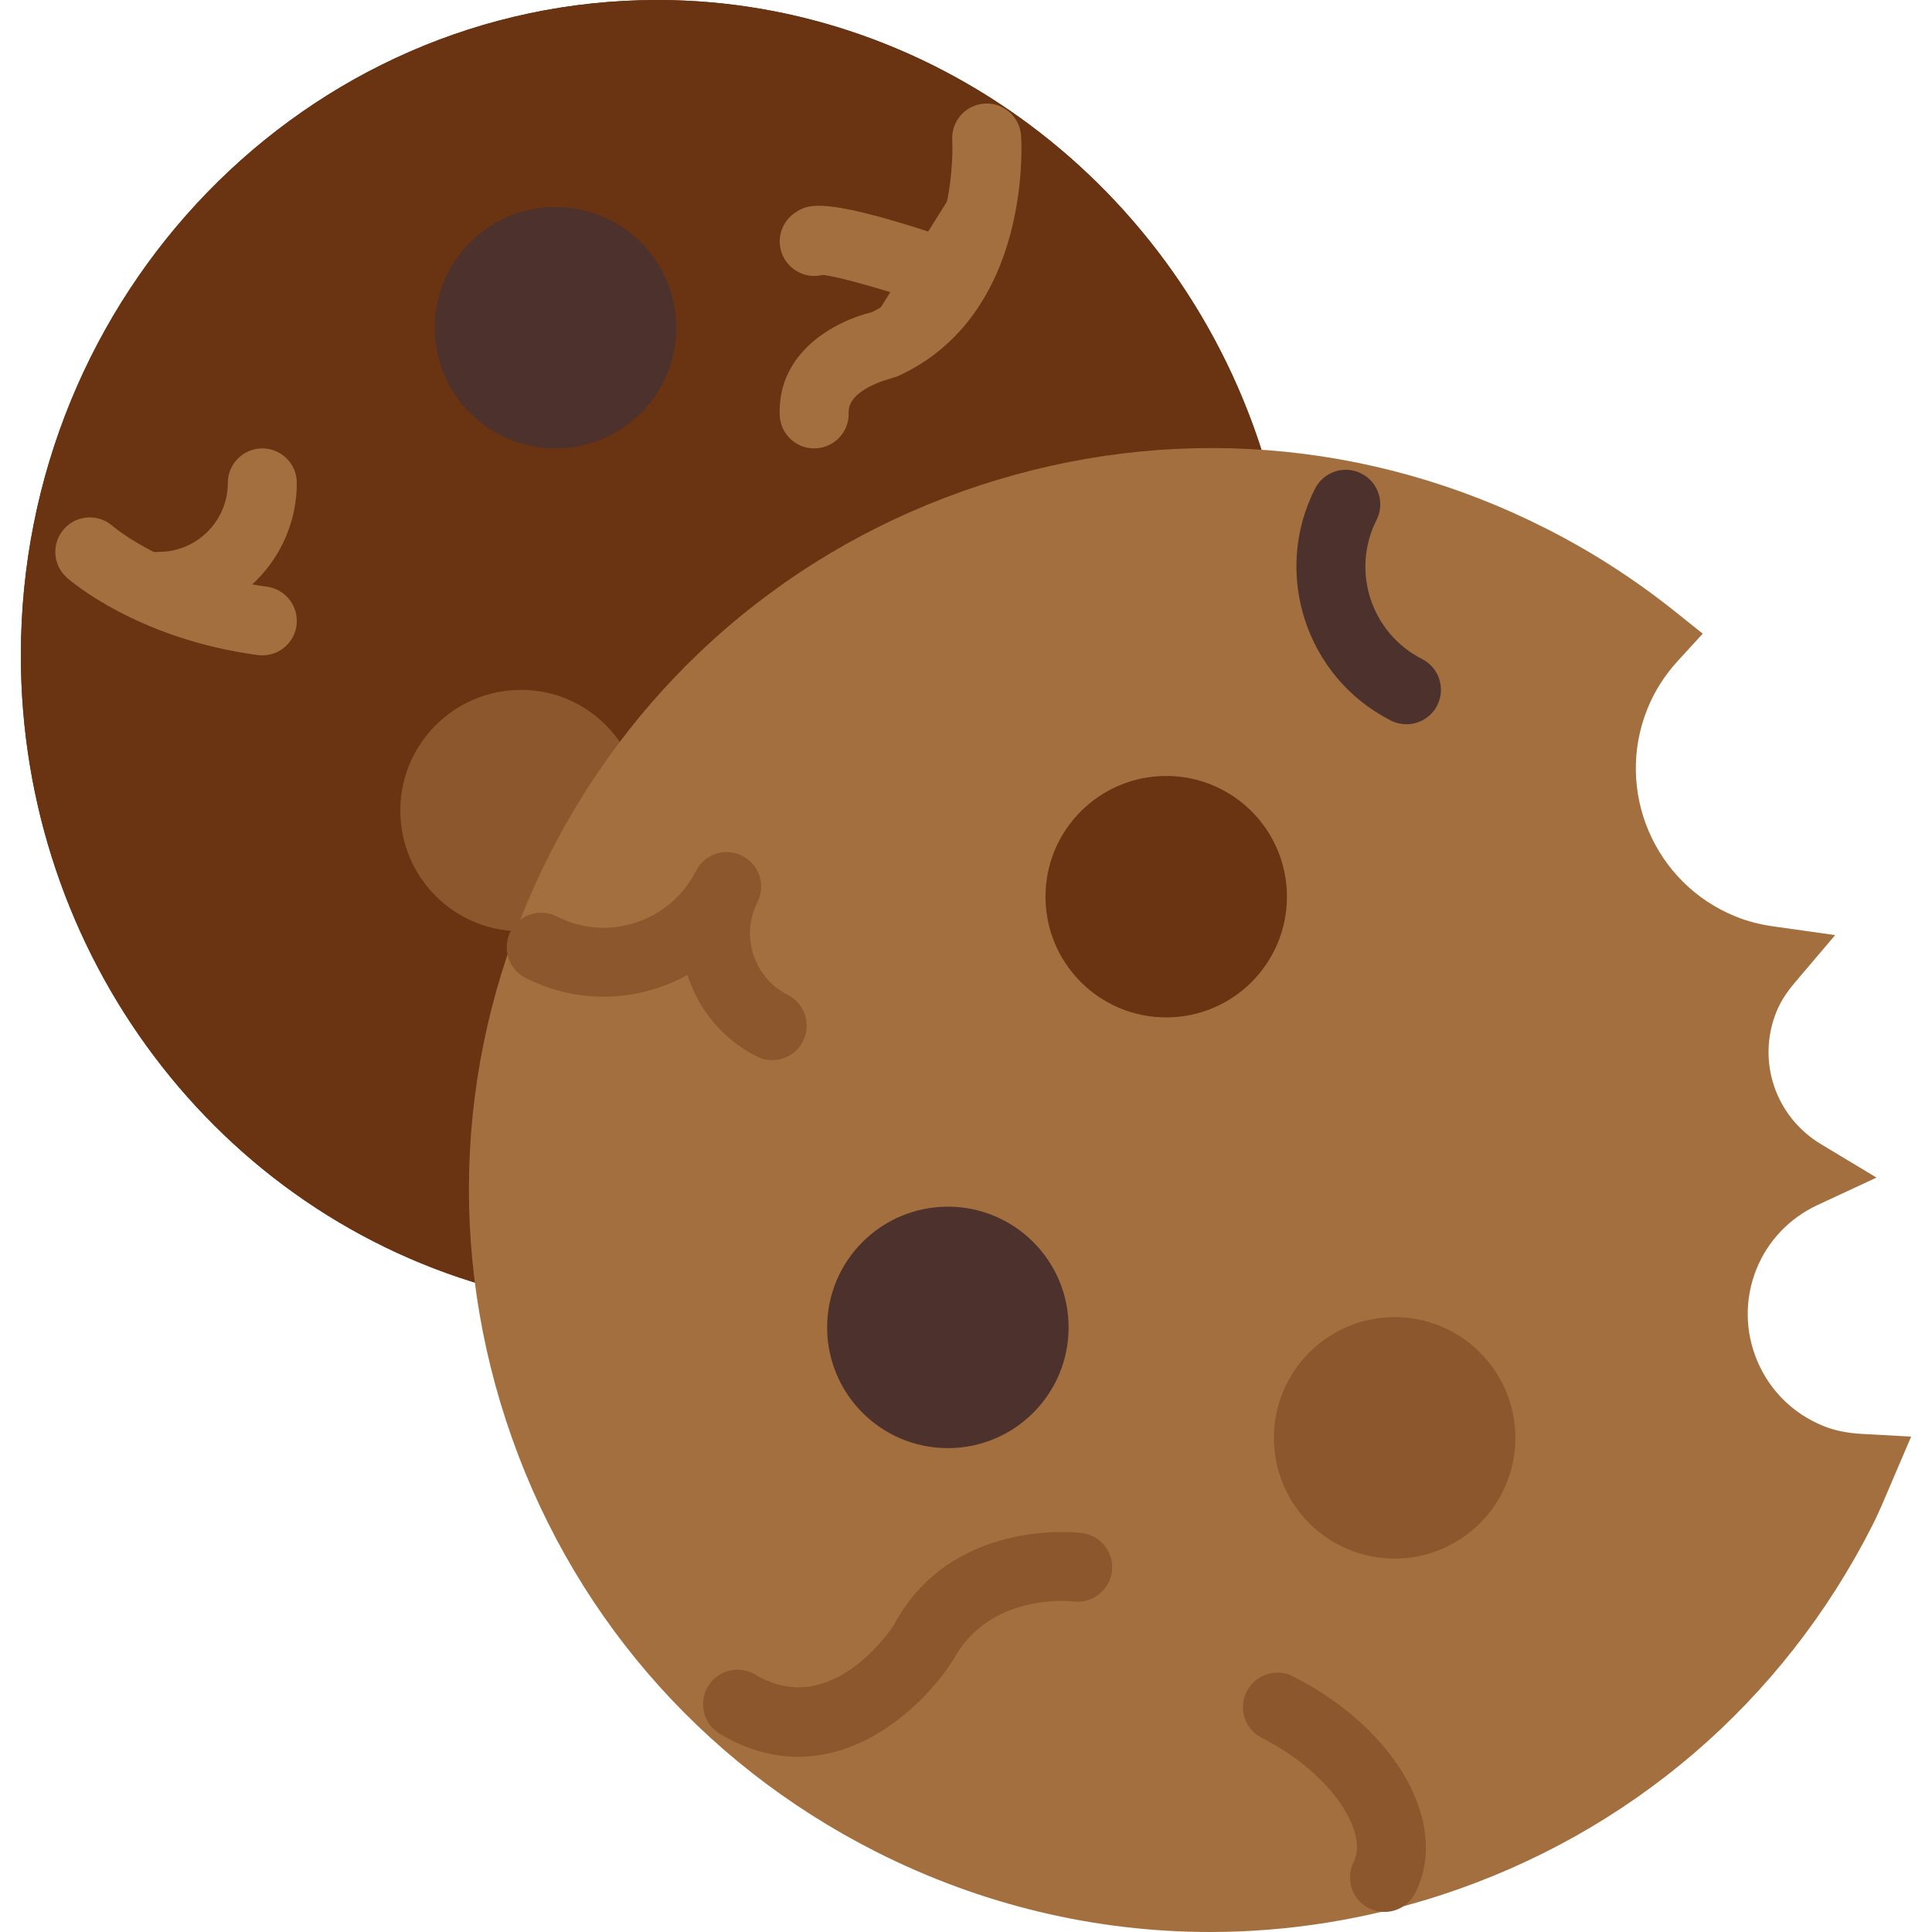
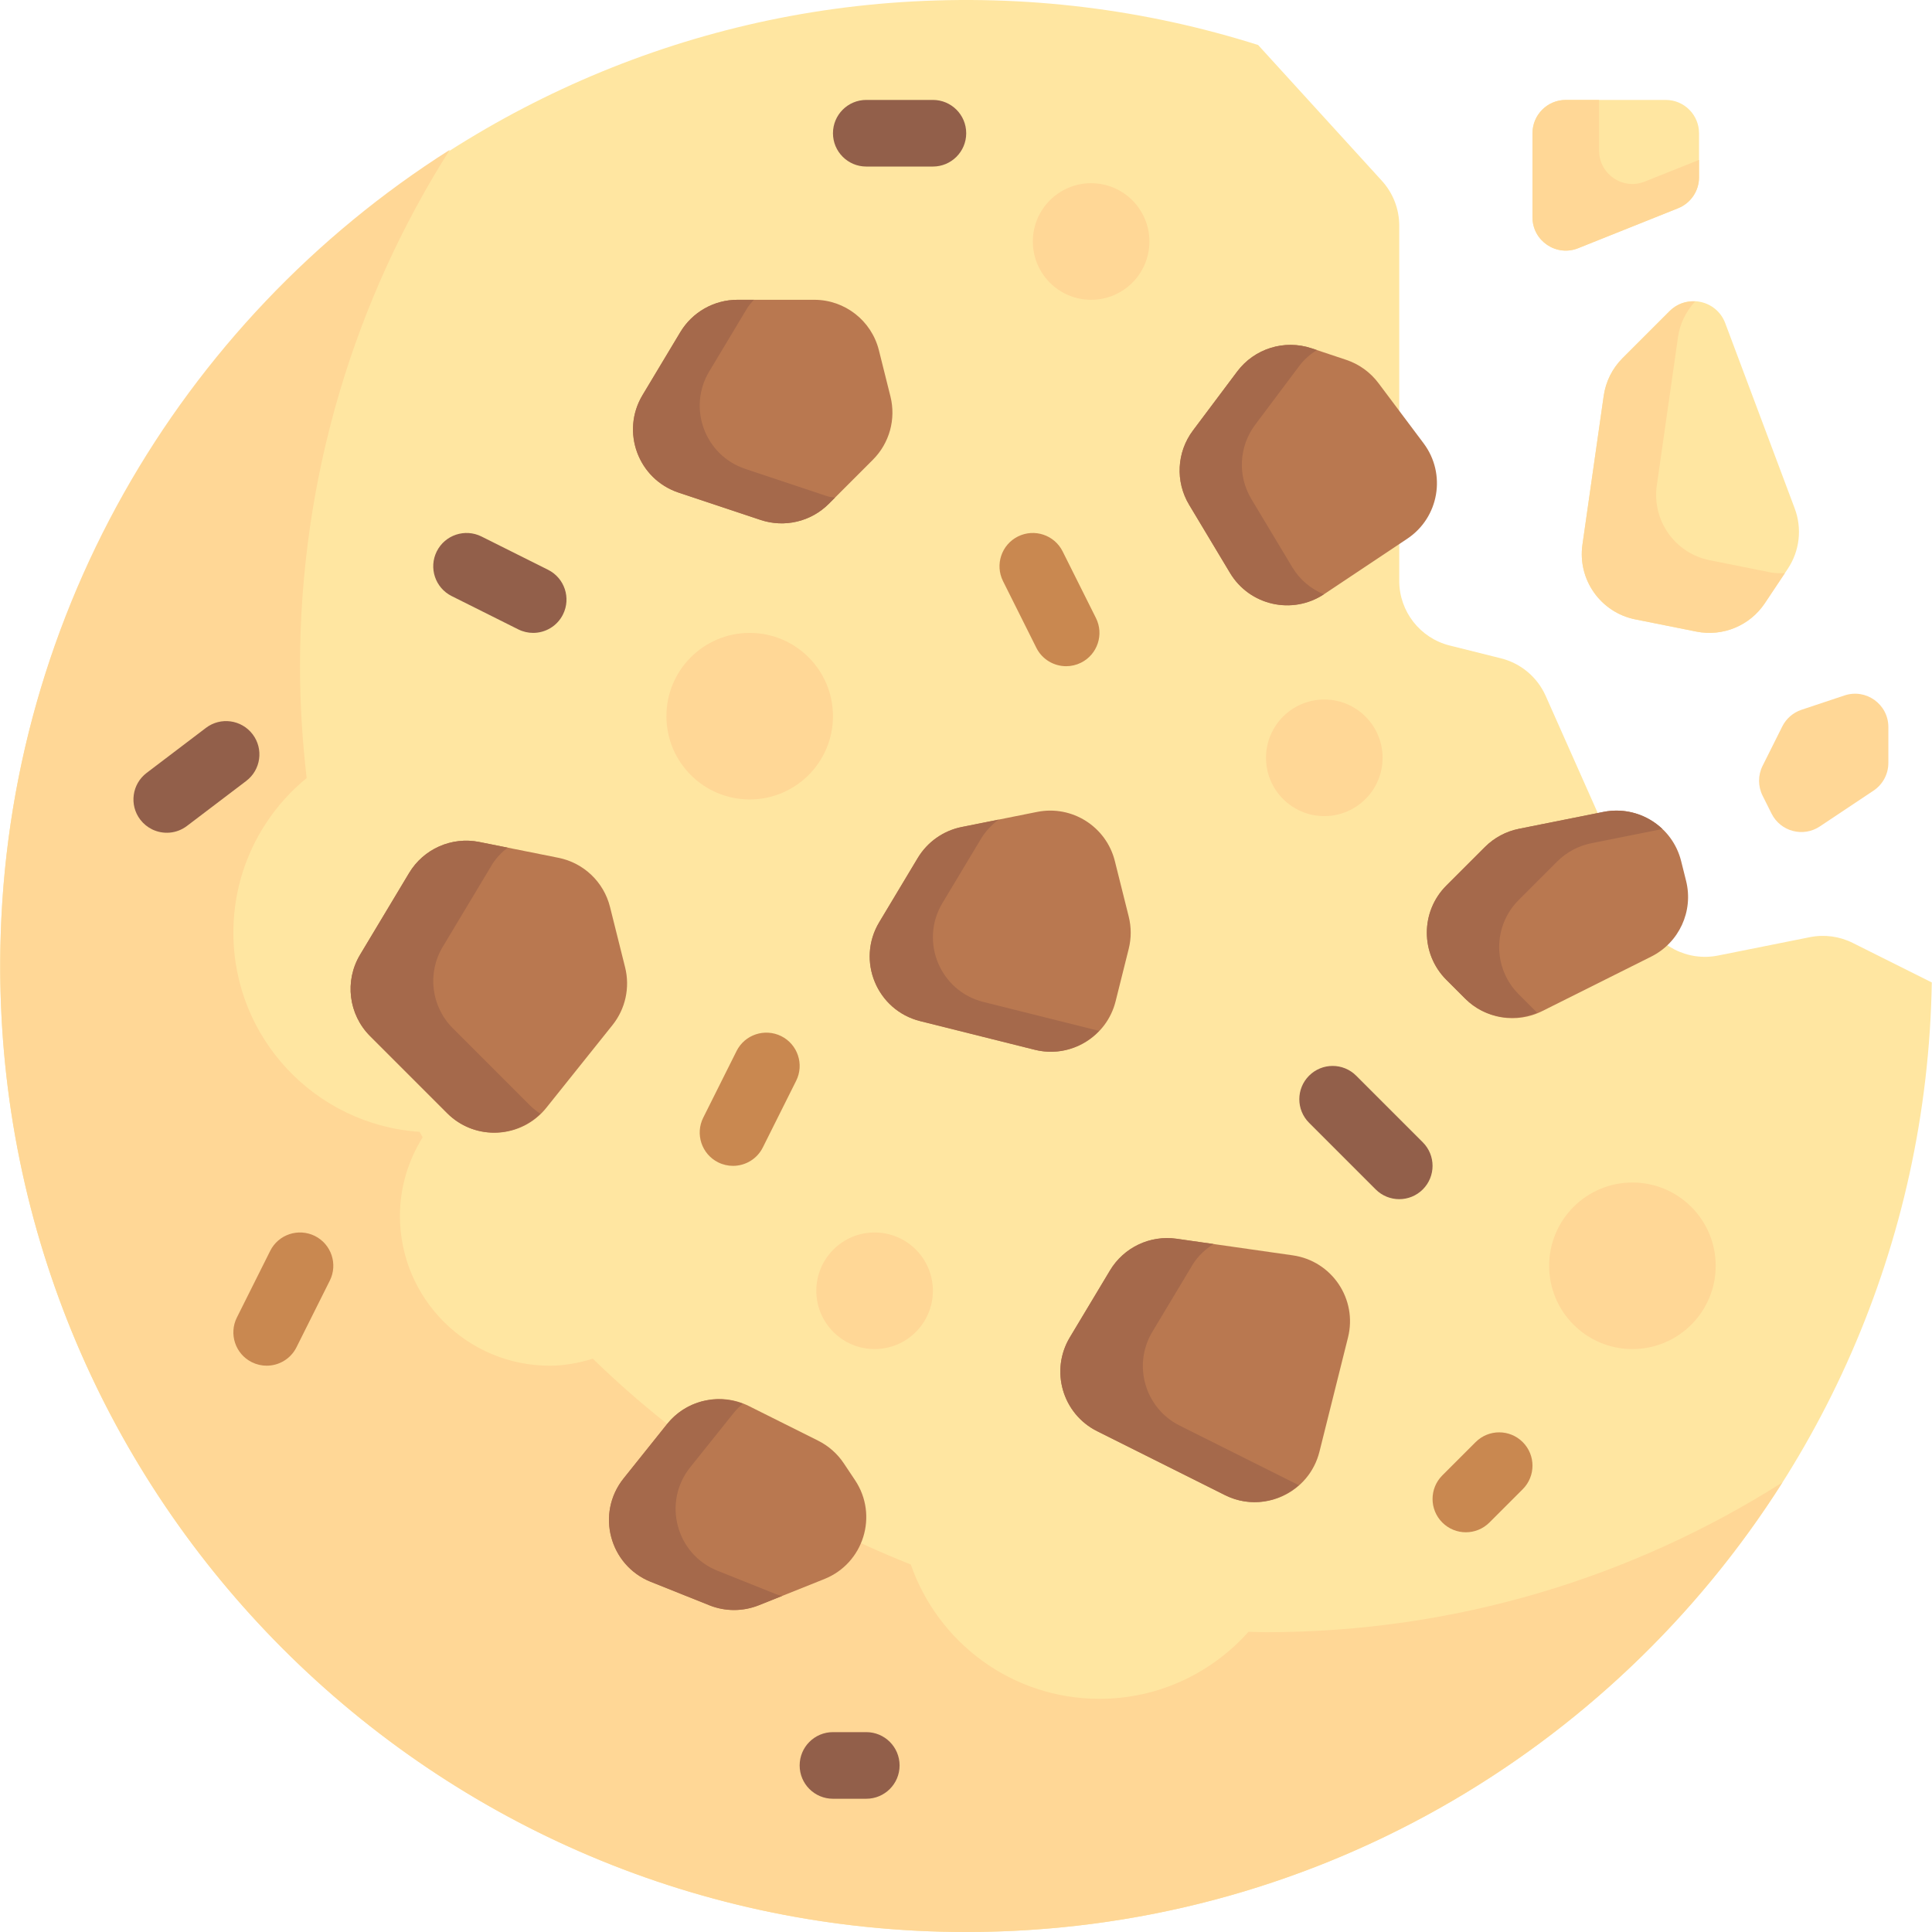
- <svg xmlns="http://www.w3.org/2000/svg" version="1.1" id="Capa_1" x="0px" y="0px" viewBox="0 0 56.011 56.011" style="enable-background:new 0 0 56.011 56.011;" xml:space="preserve">
+ <svg xmlns="http://www.w3.org/2000/svg" version="1.1" id="Layer_1" x="0px" y="0px" viewBox="0 0 512 512" style="enable-background:new 0 0 512 512;" xml:space="preserve">
+   <path style="fill:#FFE6A1;" d="M479.632,248.36l-24.341,4.868c-8.1,1.62-16.241-2.593-19.596-10.142l-26.073-58.666  c-2.207-4.967-6.579-8.639-11.851-9.958l-13.583-3.395c-7.86-1.965-13.373-9.026-13.373-17.128V59.803  c0-4.399-1.643-8.64-4.606-11.892l-32.794-35.986c-29.567-9.363-61.439-13.54-94.575-11.358  C111.485,8.957,8.316,112.557,0.545,239.95C-8.522,388.608,109.356,512,256.055,512c139.923,0,253.554-112.275,255.89-251.641  l-20.954-10.477C487.479,248.125,483.482,247.59,479.632,248.36z" />
  <g>
-     <g>
-       <path style="fill:#6A3311;" d="M14.605,34.5c0-11.322,9.178-20.5,20.5-20.5c0.244,0,0.48,0.028,0.721,0.036    C33.735,6.512,27.028,1,19.06,1C9.42,1,1.605,9.059,1.605,19c0,8.386,5.569,15.412,13.096,17.411    C14.643,35.781,14.605,35.145,14.605,34.5z" />
-       <path style="fill:#6A3311;" d="M15.83,37.745l-1.385-0.367C6.296,35.214,0.605,27.656,0.605,19c0-10.477,8.279-19,18.455-19    c8.186,0,15.477,5.662,17.73,13.769l0.365,1.312l-1.36-0.045c-0.113-0.003-0.226-0.011-0.338-0.019    C35.339,15.009,35.223,15,35.105,15c-10.752,0-19.5,8.748-19.5,19.5c0,0.556,0.03,1.15,0.092,1.818L15.83,37.745z M19.06,2    C9.986,2,2.605,9.626,2.605,19c0,7.263,4.461,13.658,11.008,16.023c-0.005-0.178-0.008-0.352-0.008-0.523    c0-11.635,9.291-21.142,20.842-21.49C32.058,6.464,25.908,2,19.06,2z" />
-     </g>
-     <g>
-       <path style="fill:#6A3311;" d="M14.605,34.5c0-11.322,9.178-20.5,20.5-20.5c0.244,0,0.48,0.028,0.721,0.036    C33.735,6.512,27.028,1,19.06,1C9.42,1,1.605,9.059,1.605,19c0,8.386,5.569,15.412,13.096,17.411    C14.643,35.781,14.605,35.145,14.605,34.5z" />
-       <path style="fill:#6A3311;" d="M15.83,37.745l-1.385-0.367C6.296,35.214,0.605,27.656,0.605,19c0-10.477,8.279-19,18.455-19    c8.186,0,15.477,5.662,17.73,13.769l0.365,1.312l-1.36-0.045c-0.113-0.003-0.226-0.011-0.338-0.019    C35.339,15.009,35.223,15,35.105,15c-10.752,0-19.5,8.748-19.5,19.5c0,0.556,0.03,1.15,0.092,1.818L15.83,37.745z M19.06,2    C9.986,2,2.605,9.626,2.605,19c0,7.263,4.461,13.658,11.008,16.023c-0.005-0.178-0.008-0.352-0.008-0.523    c0-11.635,9.291-21.142,20.842-21.49C32.058,6.464,25.908,2,19.06,2z" />
-     </g>
-     <path style="fill:#8C572C;" d="M16.099,26.839c0.616-1.527,1.415-2.958,2.363-4.277C18.05,21.088,16.711,20,15.105,20   c-1.933,0-3.5,1.567-3.5,3.5s1.567,3.5,3.5,3.5C15.453,27,15.782,26.934,16.099,26.839z" />
-     <g>
-       <path style="fill:#A46F3E;" d="M2.605,16c0,0,1.75,1.563,5,2" />
-       <path style="fill:#A46F3E;" d="M7.606,19c-0.044,0-0.09-0.003-0.135-0.009c-3.514-0.473-5.452-2.173-5.533-2.245    c-0.412-0.368-0.448-1-0.08-1.412c0.366-0.412,0.995-0.447,1.409-0.083c0.042,0.036,1.625,1.375,4.471,1.758    c0.547,0.074,0.932,0.577,0.858,1.125C8.528,18.636,8.099,19,7.606,19z" />
-     </g>
-     <g>
-       <path style="fill:#A46F3E;" d="M7.605,14c0,1.658-1.342,3-3,3" />
-       <path style="fill:#A46F3E;" d="M4.605,18c-0.552,0-1-0.447-1-1s0.448-1,1-1c1.103,0,2-0.897,2-2c0-0.553,0.448-1,1-1s1,0.447,1,1    C8.605,16.206,6.811,18,4.605,18z" />
-     </g>
-     <circle style="fill:#4C312C;" cx="16.105" cy="9.5" r="3.5" />
-     <g>
-       <path style="fill:#A46F3E;" d="M28.605,4c0,0,0.312,4.5-3,6c0,0-2.063,0.438-2,2" />
-       <path style="fill:#A46F3E;" d="M23.604,13c-0.534,0-0.977-0.422-0.999-0.96c-0.073-1.829,1.59-2.724,2.671-2.99    c2.539-1.232,2.333-4.945,2.331-4.983c-0.035-0.55,0.381-1.026,0.931-1.063c0.549-0.038,1.026,0.377,1.064,0.927    c0.015,0.212,0.316,5.214-3.585,6.98l-0.205,0.067c-0.007,0.001-1.235,0.308-1.208,0.981c0.022,0.552-0.407,1.018-0.959,1.039    C23.631,13,23.618,13,23.604,13z M25.605,10h0.01H25.605z" />
-     </g>
-     <g>
-       <path style="fill:#A46F3E;" d="M27.605,8c0,0-3.625-1.25-4-1" />
-       <path style="fill:#A46F3E;" d="M27.605,9c-0.108,0-0.218-0.018-0.326-0.055c-1.304-0.449-2.938-0.93-3.431-0.975    c-0.398,0.1-0.833-0.055-1.075-0.416c-0.306-0.46-0.182-1.08,0.277-1.387c0.369-0.246,0.787-0.525,4.881,0.887    c0.522,0.18,0.799,0.749,0.619,1.271C28.408,8.74,28.02,9,27.605,9z M24.16,7.832c0,0-0.001,0.001-0.001,0.001    C24.159,7.833,24.159,7.832,24.16,7.832z" />
-     </g>
-     <g>
-       <path style="fill:#A46F3E;" d="M52.489,42.267c-2.305-0.929-3.421-3.55-2.493-5.855c0.444-1.102,1.281-1.922,2.279-2.387    c-1.706-1.026-2.472-3.157-1.704-5.063c0.17-0.423,0.416-0.788,0.696-1.117c-0.443-0.063-0.885-0.173-1.319-0.347    c-2.882-1.161-4.277-4.438-3.116-7.319c0.26-0.645,0.63-1.21,1.073-1.694c-1.076-0.859-2.254-1.623-3.531-2.27    c-10.098-5.119-22.435-1.083-27.554,9.016s-1.083,22.435,9.016,27.554s22.435,1.083,27.554-9.016    c0.201-0.396,0.362-0.8,0.535-1.202C53.444,42.541,52.96,42.457,52.489,42.267z" />
-       <path style="fill:#A46F3E;" d="M35.083,56.011c-3.332,0-6.641-0.783-9.699-2.334c-5.123-2.597-8.927-7.032-10.713-12.49    c-1.786-5.458-1.339-11.285,1.257-16.407s7.033-8.927,12.491-10.713c5.458-1.786,11.285-1.341,16.407,1.257    c1.31,0.663,2.555,1.464,3.703,2.379l0.836,0.668l-0.723,0.789c-0.382,0.417-0.679,0.886-0.883,1.394    c-0.952,2.365,0.197,5.064,2.563,6.018c0.336,0.136,0.69,0.229,1.084,0.284l1.797,0.254l-1.174,1.384    c-0.244,0.287-0.418,0.563-0.53,0.843c-0.574,1.426-0.03,3.037,1.292,3.833l1.612,0.97l-1.706,0.793    c-0.814,0.379-1.444,1.038-1.773,1.854c-0.35,0.867-0.34,1.818,0.026,2.679c0.366,0.859,1.045,1.525,1.913,1.875l0,0    c0.325,0.132,0.69,0.207,1.116,0.23l1.427,0.078l-0.667,1.561c-0.144,0.339-0.287,0.679-0.456,1.012    c-2.598,5.123-7.033,8.928-12.491,10.714C39.592,55.653,37.332,56.011,35.083,56.011z M35.125,14.99    c-2.041,0-4.089,0.323-6.084,0.977c-4.95,1.62-8.974,5.071-11.329,9.717c-2.355,4.646-2.76,9.931-1.141,14.881    s5.07,8.974,9.716,11.329c4.646,2.354,9.93,2.76,14.881,1.14c4.946-1.619,8.967-5.064,11.322-9.705    c-0.128-0.04-0.254-0.084-0.377-0.134c-1.363-0.55-2.43-1.596-3.006-2.947c-0.575-1.352-0.59-2.847-0.041-4.21    c0.333-0.823,0.856-1.544,1.524-2.112c-1.29-1.42-1.699-3.475-0.949-5.337c0.016-0.039,0.032-0.077,0.049-0.116    c-0.039-0.015-0.079-0.03-0.118-0.046c-3.388-1.365-5.034-5.232-3.67-8.62c0.16-0.396,0.357-0.775,0.593-1.134    c-0.817-0.587-1.68-1.111-2.575-1.565C41.148,15.701,38.146,14.99,35.125,14.99z" />
-     </g>
-     <circle style="fill:#6A3311;" cx="33.81" cy="25.996" r="3.5" />
-     <circle style="fill:#4C312C;" cx="27.48" cy="38.483" r="3.5" />
-     <circle style="fill:#8C572C;" cx="40.432" cy="41.685" r="3.5" />
-     <path style="fill:#8C572C;" d="M40.137,55.429c-0.152,0-0.306-0.034-0.451-0.108c-0.493-0.249-0.689-0.852-0.44-1.344   c0.427-0.842-0.622-2.557-2.664-3.593c-0.493-0.25-0.689-0.852-0.44-1.344s0.851-0.691,1.344-0.439   c3.001,1.521,4.557,4.28,3.543,6.28C40.854,55.229,40.502,55.429,40.137,55.429z" />
-     <path style="fill:#4C312C;" d="M40.774,20.997c-0.152,0-0.306-0.034-0.451-0.108c-2.458-1.246-3.445-4.262-2.199-6.721   c0.25-0.492,0.851-0.692,1.344-0.439c0.493,0.249,0.689,0.851,0.44,1.344c-0.748,1.476-0.156,3.285,1.319,4.033   c0.493,0.249,0.689,0.852,0.44,1.344C41.491,20.797,41.139,20.997,40.774,20.997z" />
-     <path style="fill:#8C572C;" d="M22.385,30.734c-0.152,0-0.306-0.034-0.451-0.108c-0.996-0.505-1.69-1.372-2.003-2.361   c-0.276,0.153-0.57,0.281-0.876,0.382c-1.27,0.414-2.624,0.311-3.816-0.294c-0.493-0.25-0.689-0.852-0.44-1.344   c0.25-0.492,0.851-0.692,1.344-0.439c0.716,0.363,1.528,0.426,2.29,0.176c0.761-0.249,1.38-0.779,1.742-1.495   c0.25-0.492,0.851-0.692,1.344-0.439c0.493,0.249,0.689,0.852,0.44,1.344c-0.499,0.983-0.104,2.189,0.88,2.688   c0.493,0.249,0.689,0.852,0.44,1.344C23.102,30.534,22.75,30.734,22.385,30.734z" />
-     <path style="fill:#8C572C;" d="M23.138,50.932c-0.715,0-1.479-0.194-2.27-0.667c-0.474-0.284-0.628-0.898-0.344-1.372   c0.283-0.473,0.897-0.627,1.372-0.345c2.205,1.322,3.949-1.329,4.022-1.442c1.646-3.09,5.292-2.686,5.447-2.662   c0.548,0.067,0.938,0.566,0.871,1.114c-0.067,0.547-0.577,0.939-1.11,0.871c-0.114-0.016-2.453-0.246-3.485,1.688   C26.881,49.303,25.211,50.932,23.138,50.932z" />
+     <path style="fill:#FFD796;" d="M335.503,432.551c-1.554,0-3.085-0.089-4.632-0.117c-9.7,10.881-23.782,17.772-39.506,17.772   c-23.16,0-42.796-14.89-49.993-35.598c-31.679-12.537-60.253-31.189-84.267-54.537c-3.633,1.095-7.406,1.859-11.396,1.859   c-21.939,0-39.724-17.785-39.724-39.724c0-7.662,2.272-14.753,6.03-20.821c-0.269-0.481-0.556-0.948-0.823-1.431   c-27.555-1.868-49.344-24.753-49.344-52.782c0-16.519,7.566-31.264,19.417-40.978c-1.123-9.731-1.762-19.609-1.762-29.643   c0-50.349,14.594-97.262,39.697-136.854C47.614,85.085,0.055,164.964,0.055,256c0,141.385,114.615,256,256,256   c91.036,0,170.914-47.559,216.303-119.145C432.766,417.958,385.853,432.551,335.503,432.551z" />
+     <circle style="fill:#FFD796;" cx="198.676" cy="189.793" r="22.069" />
+     <circle style="fill:#FFD796;" cx="432.607" cy="335.448" r="22.069" />
+     <circle style="fill:#FFD796;" cx="231.779" cy="342.069" r="15.448" />
+     <circle style="fill:#FFD796;" cx="350.952" cy="200.827" r="15.448" />
+     <circle style="fill:#FFD796;" cx="289.159" cy="64" r="15.448" />
+   </g>
+   <g>
+     <path style="fill:#B97850;" d="M243.209,227.386l-10.205,17.009c-6.1,10.166-0.644,23.336,10.857,26.211l30.376,7.594   c9.46,2.365,19.046-3.386,21.41-12.846l3.475-13.9c0.703-2.812,0.703-5.752,0-8.564l-3.674-14.697   c-2.285-9.143-11.349-14.879-20.59-13.031l-19.972,3.994C250.008,220.133,245.769,223.121,243.209,227.386z" />
+     <path style="fill:#B97850;" d="M294.162,336.673l-10.643,17.738c-5.291,8.819-1.955,20.276,7.243,24.875l33.882,16.941   c10.102,5.052,22.284-0.552,25.024-11.509l3.49-13.96l4.079-16.319c2.539-10.156-4.267-20.279-14.632-21.76l-30.809-4.402   C304.766,327.273,297.816,330.582,294.162,336.673z" />
+     <path style="fill:#B97850;" d="M108.413,231.358l-12.989,21.649c-4.168,6.947-3.073,15.839,2.655,21.568l20.442,20.443   c7.441,7.441,19.697,6.762,26.271-1.455l17.525-21.907c3.442-4.302,4.678-9.965,3.341-15.311l-3.997-15.988   c-1.655-6.62-6.975-11.692-13.665-13.031l-20.982-4.196C119.698,221.666,112.252,224.96,108.413,231.358z" />
+     <path style="fill:#B97850;" d="M180.291,88.019l-10.016,16.694c-5.811,9.685-1.159,22.261,9.556,25.833l21.735,7.245   c6.344,2.114,13.338,0.463,18.067-4.265l11.699-11.699c4.385-4.385,6.148-10.75,4.644-16.766l-3.06-12.239   c-1.965-7.861-9.027-13.375-17.129-13.375h-20.358C189.229,79.448,183.482,82.702,180.291,88.019z" />
+     <path style="fill:#B97850;" d="M393.516,224.47l-10.219,10.219c-6.894,6.894-6.894,18.073,0,24.968l5.001,5.001   c5.374,5.374,13.582,6.706,20.38,3.307l28.917-14.458c7.401-3.701,11.24-12.045,9.233-20.073l-1.31-5.239   c-2.285-9.143-11.349-14.879-20.59-13.031l-22.389,4.478C399.12,220.324,395.981,222.005,393.516,224.47z" />
+     <path style="fill:#B97850;" d="M327.869,98.456l-11.725,15.634c-4.307,5.742-4.708,13.522-1.015,19.677l10.849,18.081   c5.186,8.644,16.545,11.198,24.932,5.607l22.03-14.687c8.434-5.622,10.412-17.175,4.331-25.283l-11.976-15.968   c-2.155-2.873-5.134-5.021-8.541-6.156l-9.178-3.06C340.366,89.896,332.428,92.376,327.869,98.456z" />
+     <path style="fill:#B97850;" d="M176.789,377.385l-11.528,14.41c-7.401,9.251-3.77,23.021,7.23,27.422l15.485,6.194   c4.21,1.684,8.905,1.684,13.114,0l17.378-6.952c10.412-4.164,14.354-16.855,8.134-26.186l-2.985-4.477   c-1.705-2.557-4.046-4.623-6.794-5.998l-18.35-9.175C191.024,368.9,181.989,370.885,176.789,377.385z" />
+   </g>
+   <g>
+     <path style="fill:#A5694B;" d="M140.428,292.921l-20.442-20.442c-5.728-5.728-6.824-14.621-2.655-21.567l12.989-21.649   c1.108-1.846,2.572-3.345,4.191-4.633l-7.496-1.498c-7.316-1.463-14.763,1.831-18.602,8.228l-12.989,21.649   c-4.168,6.947-3.073,15.839,2.655,21.568l20.442,20.442c6.897,6.897,17.875,6.731,24.685,0.139   C142.23,294.511,141.29,293.784,140.428,292.921z" />
+     <path style="fill:#A5694B;" d="M219.248,131.506l-21.735-7.244c-10.714-3.572-15.368-16.148-9.556-25.833l10.016-16.694   c0.509-0.85,1.182-1.549,1.813-2.287h-4.358c-6.201,0-11.948,3.254-15.139,8.572l-10.016,16.693   c-5.812,9.685-1.16,22.261,9.556,25.833l21.735,7.245c6.344,2.114,13.338,0.463,18.067-4.265l1.645-1.645   C220.6,131.741,219.914,131.728,219.248,131.506z" />
+     <path style="fill:#A5694B;" d="M290.988,273.124l-30.376-7.594c-11.502-2.876-16.958-16.045-10.857-26.211l10.205-17.009   c1.215-2.025,2.829-3.734,4.69-5.105l-9.764,1.953c-4.877,0.975-9.118,3.964-11.677,8.23l-10.205,17.009   c-6.1,10.166-0.644,23.336,10.857,26.211l30.376,7.594c6.399,1.6,12.799-0.572,17.038-5.035   C291.179,273.143,291.084,273.148,290.988,273.124z" />
+     <path style="fill:#A5694B;" d="M342.469,150.321L331.62,132.24c-3.693-6.155-3.292-13.933,1.015-19.677L344.36,96.93   c1.284-1.713,2.878-3.055,4.606-4.168l-1.391-0.463c-7.21-2.403-15.148,0.077-19.708,6.156l-11.724,15.633   c-4.307,5.743-4.708,13.522-1.015,19.677l10.849,18.081c5.169,8.615,16.466,11.17,24.844,5.653   C347.464,156.102,344.492,153.692,342.469,150.321z" />
+     <path style="fill:#A5694B;" d="M402.467,263.482c-6.895-6.895-6.895-18.073,0-24.968l10.219-10.219   c2.464-2.464,5.603-4.145,9.022-4.828l18.845-3.769c-4.032-3.832-9.789-5.703-15.626-4.535l-22.389,4.478   c-3.418,0.684-6.557,2.364-9.022,4.828l-10.219,10.219c-6.894,6.895-6.894,18.073,0,24.968l5.001,5.001   c5.041,5.041,12.541,6.362,19.065,3.723L402.467,263.482z" />
+     <path style="fill:#A5694B;" d="M312.633,377.805c-9.198-4.599-12.535-16.056-7.243-24.875l10.643-17.737   c1.396-2.325,3.369-4.088,5.545-5.517l-9.78-1.397c-7.032-1.005-13.981,2.303-17.635,8.394l-10.643,17.738   c-5.291,8.819-1.955,20.276,7.243,24.875l33.882,16.941c6.753,3.377,14.374,1.919,19.543-2.643L312.633,377.805z" />
+     <path style="fill:#A5694B;" d="M205.631,422.46l-15.485-6.194c-10.999-4.399-14.63-18.171-7.23-27.422l11.528-14.41   c0.732-0.915,1.554-1.715,2.422-2.447c-7.106-2.721-15.242-0.647-20.077,5.398l-11.528,14.41c-7.401,9.251-3.77,23.021,7.23,27.422   l15.485,6.194c4.21,1.684,8.905,1.684,13.114,0l6.177-2.471C206.72,422.781,206.163,422.673,205.631,422.46z" />
+   </g>
+   <path style="fill:#C98850;" d="M70.665,361.922c-1.323,0-2.673-0.301-3.939-0.931c-4.362-2.181-6.13-7.482-3.948-11.844  l8.828-17.655c2.182-4.362,7.47-6.112,11.844-3.948c4.362,2.182,6.13,7.482,3.948,11.844l-8.828,17.655  C77.023,360.137,73.907,361.922,70.665,361.922z" />
+   <path style="fill:#925F4A;" d="M229.572,476.689h-8.828c-4.875,0-8.828-3.948-8.828-8.828c0-4.879,3.953-8.828,8.828-8.828h8.828  c4.875,0,8.828,3.948,8.828,8.828C238.4,472.741,234.447,476.689,229.572,476.689z" />
+   <path style="fill:#C98850;" d="M194.253,308.965c-1.323,0-2.673-0.301-3.939-0.931c-4.362-2.182-6.13-7.483-3.948-11.844  l8.828-17.655c2.177-4.353,7.466-6.112,11.844-3.948c4.362,2.182,6.13,7.482,3.948,11.844l-8.828,17.655  C200.611,307.181,197.494,308.965,194.253,308.965z" />
+   <g>
+     <path style="fill:#925F4A;" d="M141.288,167.724c-1.323,0-2.673-0.301-3.939-0.931l-17.655-8.828   c-4.362-2.182-6.13-7.482-3.948-11.844c2.177-4.353,7.47-6.121,11.844-3.948L145.245,151c4.362,2.182,6.13,7.482,3.948,11.844   C147.646,165.939,144.529,167.724,141.288,167.724z" />
+     <path style="fill:#925F4A;" d="M247.228,44.137h-17.655c-4.875,0-8.828-3.948-8.828-8.828s3.953-8.828,8.828-8.828h17.655   c4.875,0,8.828,3.948,8.828,8.828S252.103,44.137,247.228,44.137z" />
+   </g>
+   <path style="fill:#C98850;" d="M282.547,176.551c-3.242,0-6.358-1.784-7.905-4.879l-8.828-17.655  c-2.182-4.362-0.414-9.664,3.948-11.844c4.371-2.173,9.668-0.405,11.844,3.948l8.828,17.655c2.182,4.362,0.414,9.664-3.948,11.844  C285.218,176.25,283.87,176.551,282.547,176.551z" />
+   <g>
+     <path style="fill:#925F4A;" d="M40.286,219.777c-1.187-0.585-2.264-1.452-3.123-2.577c-2.95-3.884-2.191-9.421,1.694-12.37   l15.722-11.936c3.881-2.951,9.414-2.185,12.37,1.694c2.95,3.884,2.191,9.421-1.694,12.37l-15.721,11.935   C46.777,220.985,43.193,221.209,40.286,219.777z" />
+     <path style="fill:#925F4A;" d="M370.814,317.793c-2.259,0-4.518-0.862-6.241-2.586l-17.655-17.655   c-3.448-3.448-3.448-9.035,0-12.483s9.035-3.448,12.483,0l17.655,17.655c3.448,3.448,3.448,9.035,0,12.483   C375.331,316.931,373.072,317.793,370.814,317.793z" />
+   </g>
+   <path style="fill:#C98850;" d="M388.469,406.069c-2.259,0-4.518-0.862-6.241-2.586c-3.448-3.448-3.448-9.035,0-12.483l8.828-8.828  c3.448-3.448,9.035-3.448,12.483,0c3.448,3.448,3.448,9.035,0,12.483l-8.828,8.828C392.986,405.207,390.728,406.069,388.469,406.069  z" />
+   <g>
+     <path style="fill:#FFE6A1;" d="M406.124,35.31v22.272c0,6.246,6.307,10.516,12.106,8.196l26.483-10.593   c3.351-1.341,5.549-4.587,5.549-8.196V35.31c0-4.875-3.953-8.828-8.828-8.828h-26.483C410.077,26.482,406.124,30.435,406.124,35.31   z" />
+     <path style="fill:#FFE6A1;" d="M424.997,104.904l-5.633,39.434c-1.325,9.276,4.828,17.972,14.015,19.809l16.167,3.233   c7.016,1.404,14.184-1.566,18.153-7.519l6.08-9.12c3.149-4.725,3.835-10.676,1.841-15.992l-18.417-49.111   c-2.291-6.108-10.126-7.805-14.739-3.192l-12.472,12.471C427.29,97.618,425.538,101.123,424.997,104.904z" />
+   </g>
+   <g>
+     <path style="fill:#FFD796;" d="M469.253,151.699l-16.167-3.233c-9.188-1.838-15.34-10.534-14.015-19.809l5.633-39.433   c0.503-3.517,2.143-6.729,4.529-9.343c-2.396-0.121-4.856,0.65-6.769,2.562l-12.473,12.472c-2.701,2.701-4.454,6.206-4.993,9.987   l-5.633,39.433c-1.325,9.277,4.828,17.972,14.015,19.809l16.167,3.233c7.015,1.402,14.184-1.566,18.153-7.519l5.319-7.978   C471.767,151.905,470.514,151.952,469.253,151.699z" />
+     <path style="fill:#FFD796;" d="M435.885,48.122c-5.799,2.319-12.106-1.951-12.106-8.196V26.482h-8.828   c-4.875,0-8.828,3.953-8.828,8.828v22.272c0,6.246,6.307,10.516,12.106,8.196l26.483-10.593c3.351-1.341,5.549-4.586,5.549-8.196   v-4.617L435.885,48.122z" />
+     <path style="fill:#FFD796;" d="M472.318,192.523l-5.218,10.436c-1.242,2.485-1.242,5.41,0,7.895l2.381,4.764   c2.375,4.749,8.374,6.343,12.792,3.398l14.231-9.487c2.456-1.638,3.931-4.394,3.931-7.345v-9.511c0-6.025-5.903-10.28-11.619-8.374   l-11.395,3.798C475.201,188.836,473.365,190.428,472.318,192.523z" />
  </g>
  <g>
</g>
  <g>
</g>
  <g>
</g>
  <g>
</g>
  <g>
</g>
  <g>
</g>
  <g>
</g>
  <g>
</g>
  <g>
</g>
  <g>
</g>
  <g>
</g>
  <g>
</g>
  <g>
</g>
  <g>
</g>
  <g>
</g>
</svg>
